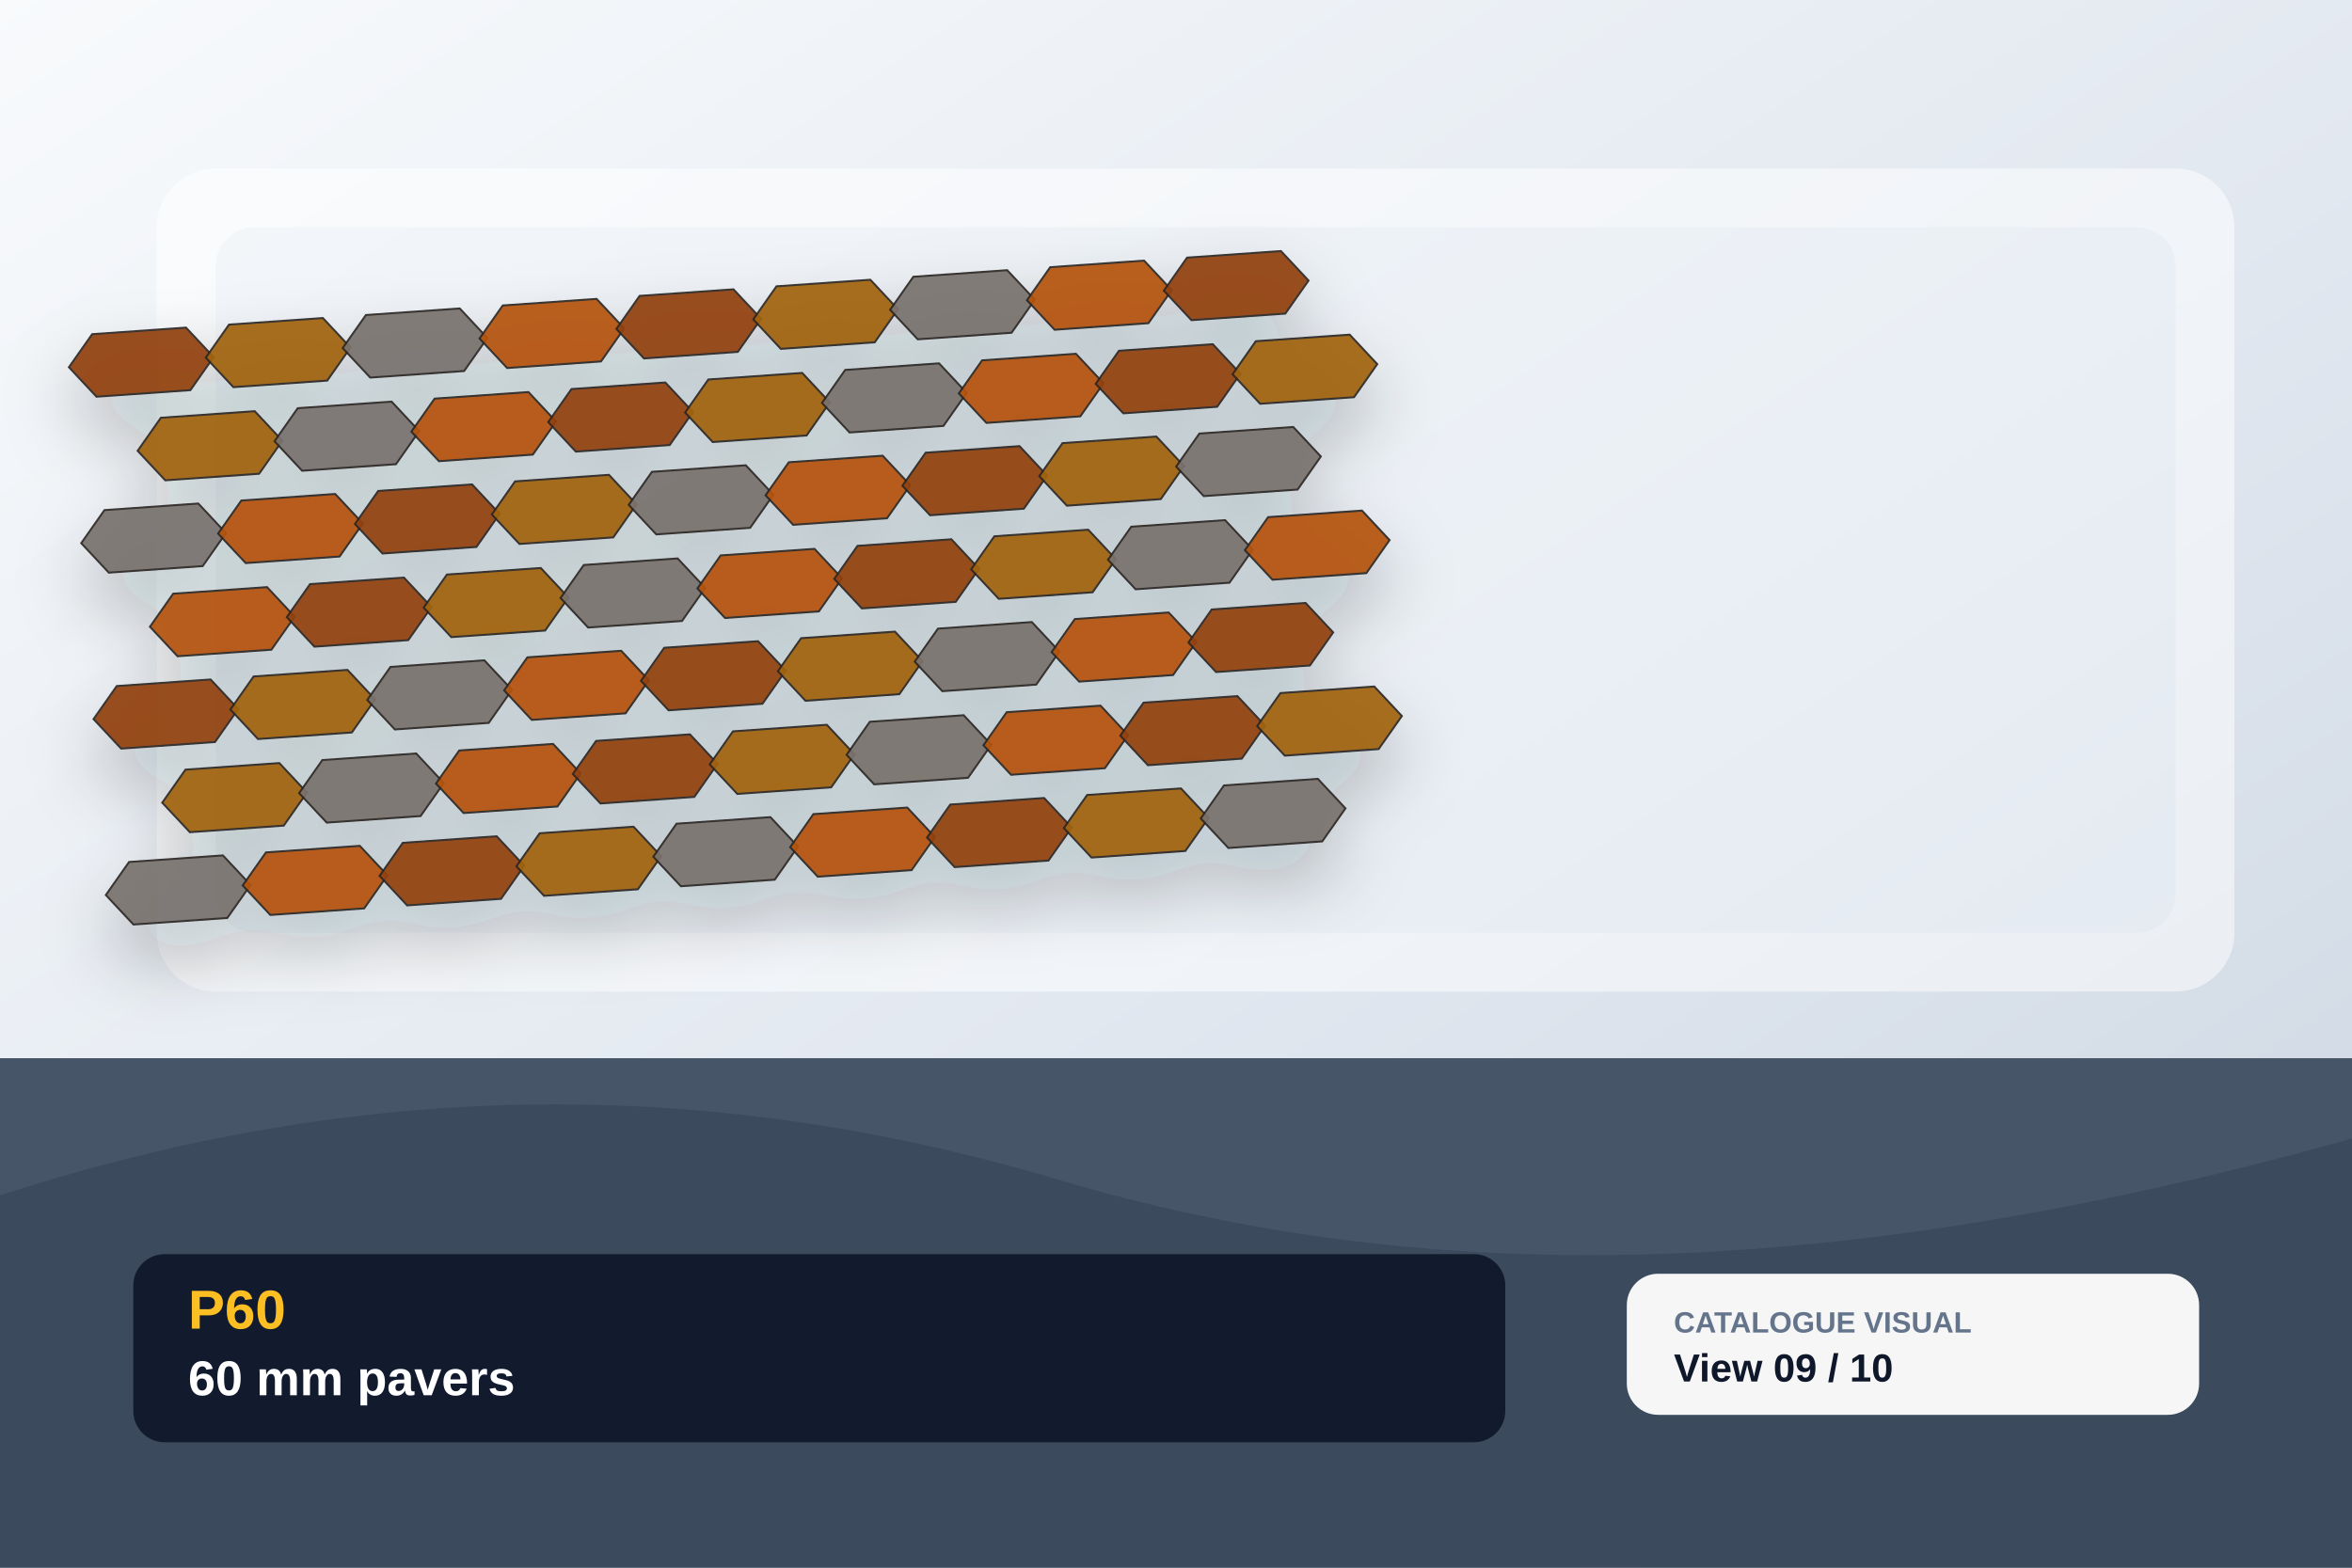
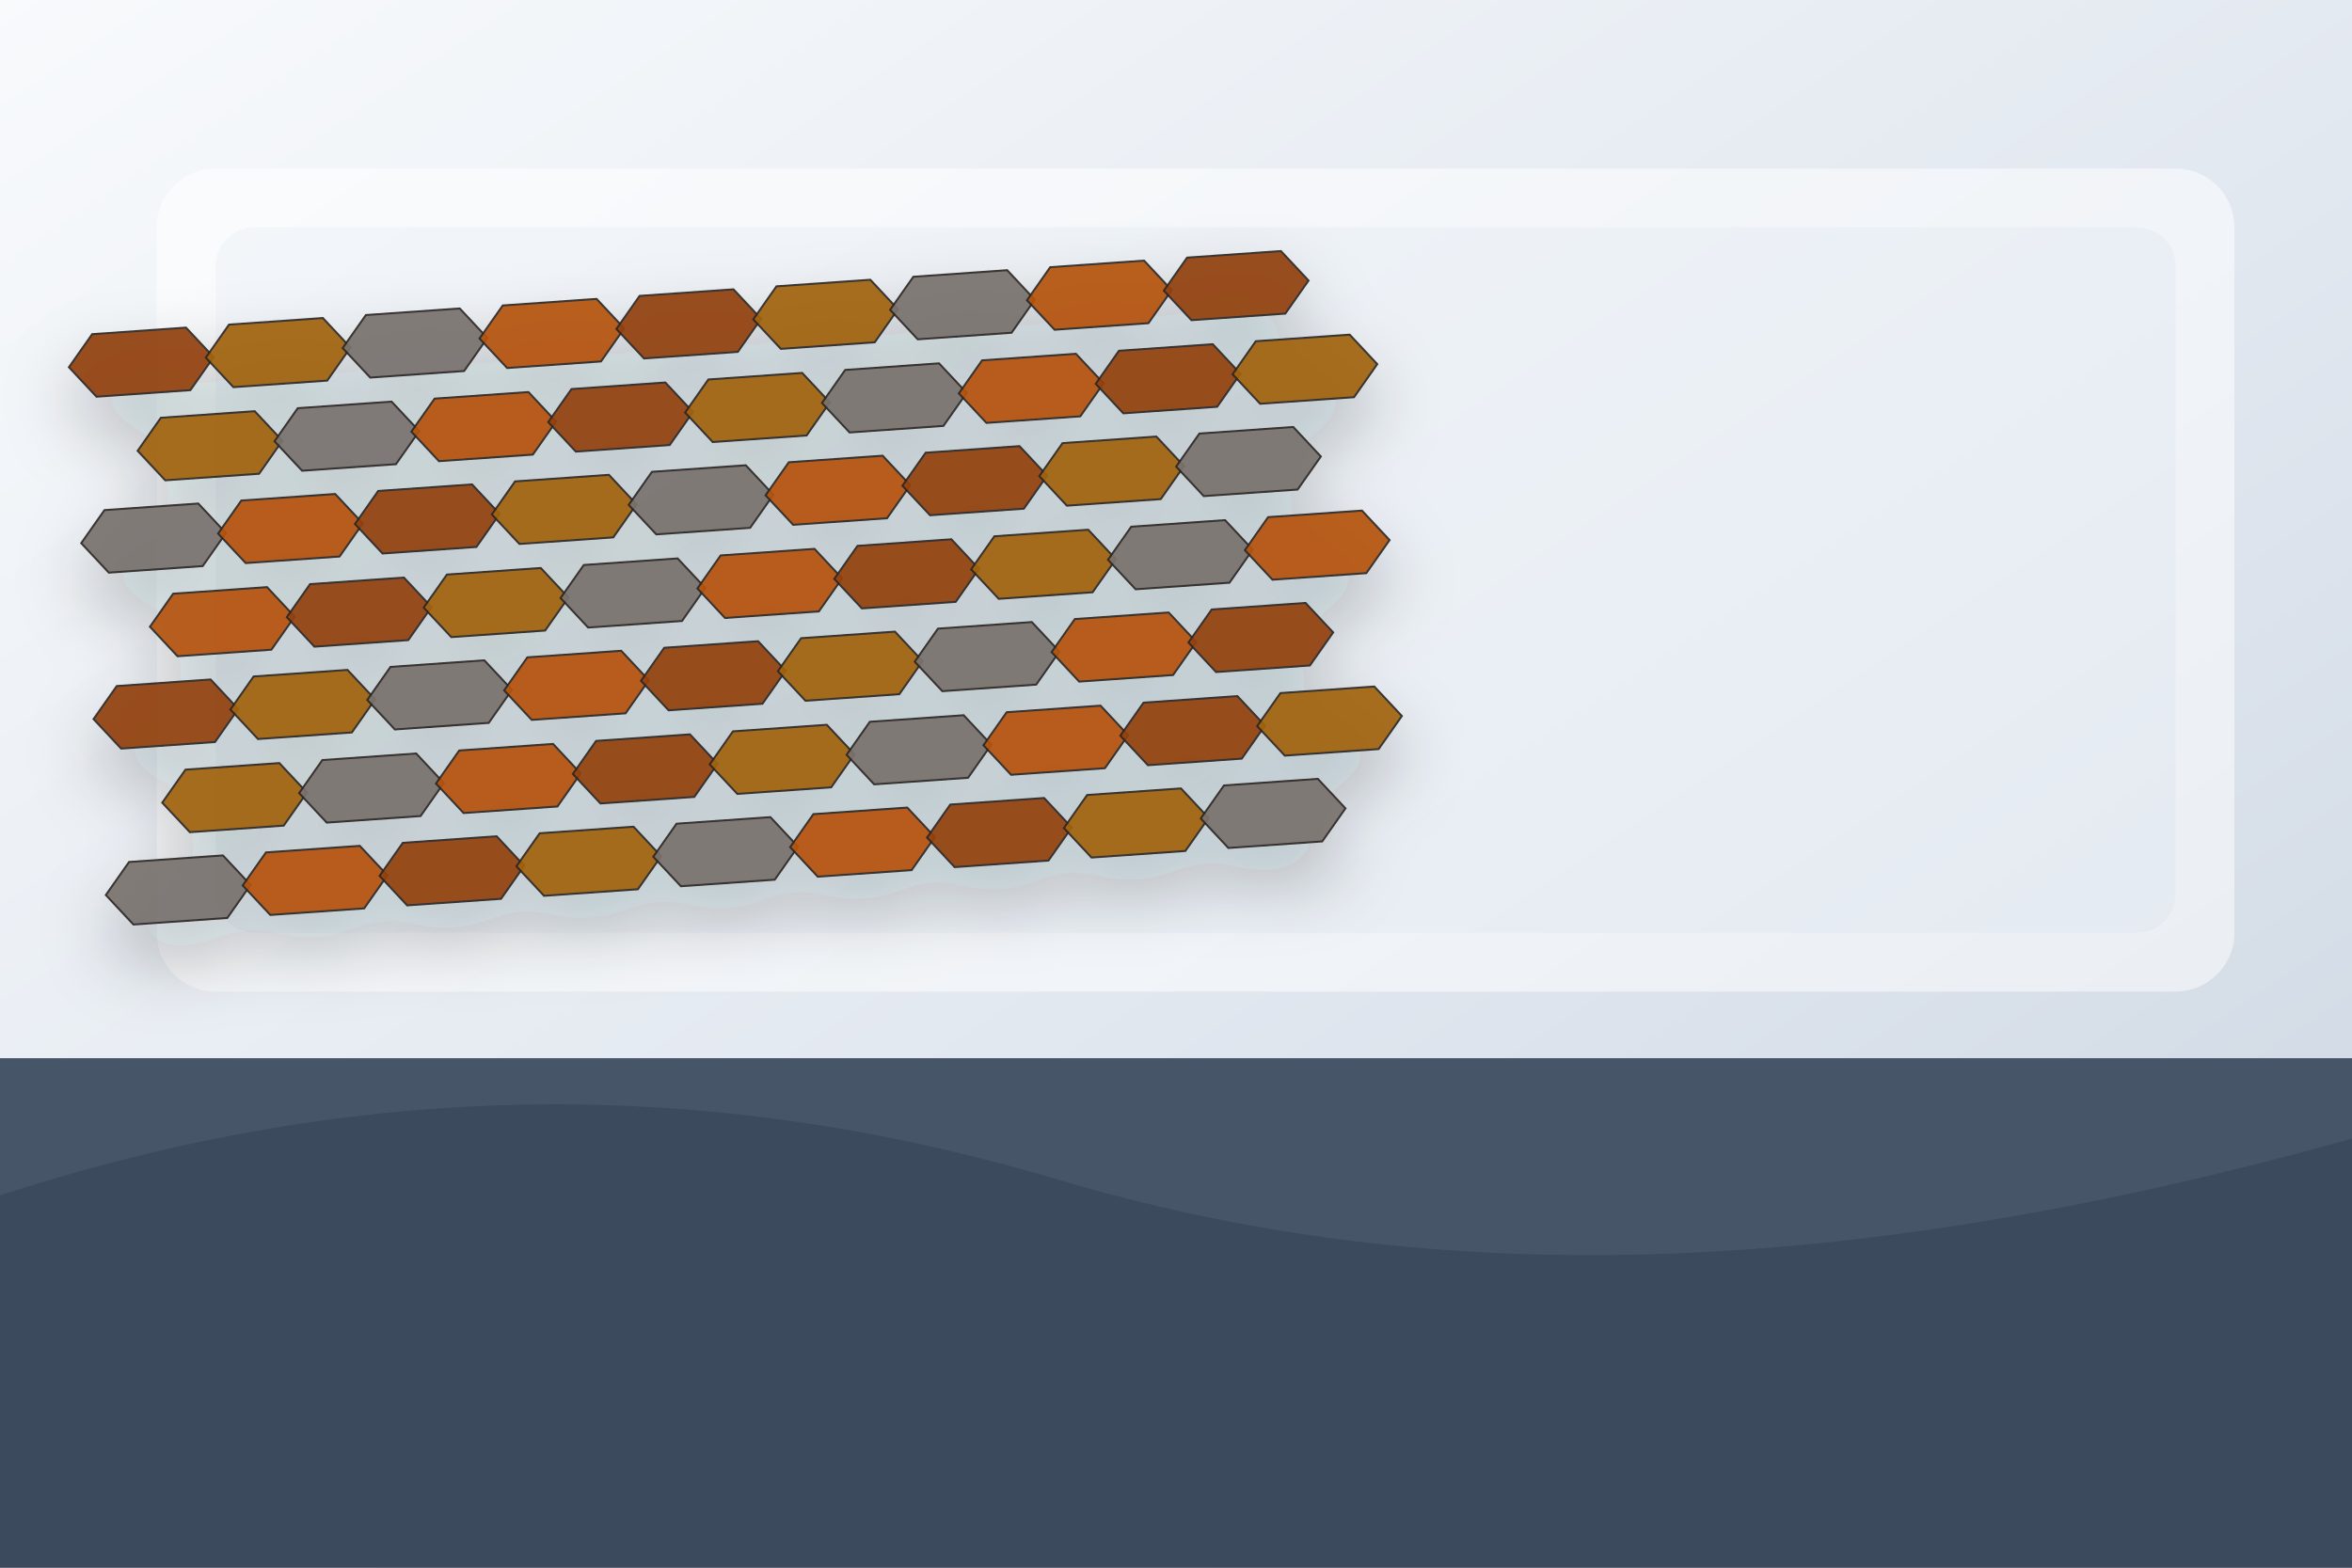
- <svg xmlns="http://www.w3.org/2000/svg" width="1200" height="800" viewBox="0 0 1200 800" role="img" aria-label="60 mm pavers - catalogue view 9">
+ <svg xmlns="http://www.w3.org/2000/svg" width="1200" height="800" viewBox="0 0 1200 800" role="img" aria-label="Product catalogue visual 9">
  <defs>
    <linearGradient id="sky" x1="0" x2="1" y1="0" y2="1">
      <stop offset="0%" stop-color="#f8fafc" />
      <stop offset="55%" stop-color="#e2e8f0" />
      <stop offset="100%" stop-color="#cbd5e1" />
    </linearGradient>
    <linearGradient id="face" x1="0" x2="1" y1="0" y2="1">
      <stop offset="0%" stop-color="#d6a56a" />
      <stop offset="55%" stop-color="#8b5e3c" />
      <stop offset="100%" stop-color="#334155" />
    </linearGradient>
    <filter id="shadow" x="-20%" y="-20%" width="140%" height="140%">
      <feDropShadow dx="0" dy="18" stdDeviation="18" flood-color="#0f172a" flood-opacity=".28" />
    </filter>
  </defs>
  <rect width="1200" height="800" fill="url(#sky)" />
  <rect y="540" width="1200" height="260" fill="#475569" />
  <path d="M0 610c185-60 362-61 540-8s385 56 660-21v219H0z" fill="#334155" opacity=".55" />
  <g opacity=".5">
    <rect x="80" y="86" width="1060" height="420" rx="30" fill="#ffffff" />
    <rect x="110" y="116" width="1000" height="360" rx="20" fill="#f1f5f9" />
  </g>
  <g filter="url(#shadow)">
    <g transform="translate(58,145) rotate(-4 360 170)">
      <path d="M0 0h48l13 16-13 16h-48l-13-16z" fill="#92400e" stroke="#292524" stroke-width="1" opacity=".92" />
      <path d="M70 0h48l13 16-13 16h-48l-13-16z" fill="#a16207" stroke="#292524" stroke-width="1" opacity=".92" />
      <path d="M140 0h48l13 16-13 16h-48l-13-16z" fill="#78716c" stroke="#292524" stroke-width="1" opacity=".92" />
      <path d="M210 0h48l13 16-13 16h-48l-13-16z" fill="#b45309" stroke="#292524" stroke-width="1" opacity=".92" />
      <path d="M280 0h48l13 16-13 16h-48l-13-16z" fill="#92400e" stroke="#292524" stroke-width="1" opacity=".92" />
      <path d="M350 0h48l13 16-13 16h-48l-13-16z" fill="#a16207" stroke="#292524" stroke-width="1" opacity=".92" />
      <path d="M420 0h48l13 16-13 16h-48l-13-16z" fill="#78716c" stroke="#292524" stroke-width="1" opacity=".92" />
      <path d="M490 0h48l13 16-13 16h-48l-13-16z" fill="#b45309" stroke="#292524" stroke-width="1" opacity=".92" />
      <path d="M560 0h48l13 16-13 16h-48l-13-16z" fill="#92400e" stroke="#292524" stroke-width="1" opacity=".92" />
      <path d="M32 45h48l13 16-13 16h-48l-13-16z" fill="#a16207" stroke="#292524" stroke-width="1" opacity=".92" />
      <path d="M102 45h48l13 16-13 16h-48l-13-16z" fill="#78716c" stroke="#292524" stroke-width="1" opacity=".92" />
      <path d="M172 45h48l13 16-13 16h-48l-13-16z" fill="#b45309" stroke="#292524" stroke-width="1" opacity=".92" />
      <path d="M242 45h48l13 16-13 16h-48l-13-16z" fill="#92400e" stroke="#292524" stroke-width="1" opacity=".92" />
      <path d="M312 45h48l13 16-13 16h-48l-13-16z" fill="#a16207" stroke="#292524" stroke-width="1" opacity=".92" />
      <path d="M382 45h48l13 16-13 16h-48l-13-16z" fill="#78716c" stroke="#292524" stroke-width="1" opacity=".92" />
      <path d="M452 45h48l13 16-13 16h-48l-13-16z" fill="#b45309" stroke="#292524" stroke-width="1" opacity=".92" />
      <path d="M522 45h48l13 16-13 16h-48l-13-16z" fill="#92400e" stroke="#292524" stroke-width="1" opacity=".92" />
      <path d="M592 45h48l13 16-13 16h-48l-13-16z" fill="#a16207" stroke="#292524" stroke-width="1" opacity=".92" />
      <path d="M0 90h48l13 16-13 16h-48l-13-16z" fill="#78716c" stroke="#292524" stroke-width="1" opacity=".92" />
      <path d="M70 90h48l13 16-13 16h-48l-13-16z" fill="#b45309" stroke="#292524" stroke-width="1" opacity=".92" />
      <path d="M140 90h48l13 16-13 16h-48l-13-16z" fill="#92400e" stroke="#292524" stroke-width="1" opacity=".92" />
      <path d="M210 90h48l13 16-13 16h-48l-13-16z" fill="#a16207" stroke="#292524" stroke-width="1" opacity=".92" />
      <path d="M280 90h48l13 16-13 16h-48l-13-16z" fill="#78716c" stroke="#292524" stroke-width="1" opacity=".92" />
      <path d="M350 90h48l13 16-13 16h-48l-13-16z" fill="#b45309" stroke="#292524" stroke-width="1" opacity=".92" />
      <path d="M420 90h48l13 16-13 16h-48l-13-16z" fill="#92400e" stroke="#292524" stroke-width="1" opacity=".92" />
      <path d="M490 90h48l13 16-13 16h-48l-13-16z" fill="#a16207" stroke="#292524" stroke-width="1" opacity=".92" />
      <path d="M560 90h48l13 16-13 16h-48l-13-16z" fill="#78716c" stroke="#292524" stroke-width="1" opacity=".92" />
      <path d="M32 135h48l13 16-13 16h-48l-13-16z" fill="#b45309" stroke="#292524" stroke-width="1" opacity=".92" />
      <path d="M102 135h48l13 16-13 16h-48l-13-16z" fill="#92400e" stroke="#292524" stroke-width="1" opacity=".92" />
      <path d="M172 135h48l13 16-13 16h-48l-13-16z" fill="#a16207" stroke="#292524" stroke-width="1" opacity=".92" />
      <path d="M242 135h48l13 16-13 16h-48l-13-16z" fill="#78716c" stroke="#292524" stroke-width="1" opacity=".92" />
      <path d="M312 135h48l13 16-13 16h-48l-13-16z" fill="#b45309" stroke="#292524" stroke-width="1" opacity=".92" />
      <path d="M382 135h48l13 16-13 16h-48l-13-16z" fill="#92400e" stroke="#292524" stroke-width="1" opacity=".92" />
      <path d="M452 135h48l13 16-13 16h-48l-13-16z" fill="#a16207" stroke="#292524" stroke-width="1" opacity=".92" />
      <path d="M522 135h48l13 16-13 16h-48l-13-16z" fill="#78716c" stroke="#292524" stroke-width="1" opacity=".92" />
      <path d="M592 135h48l13 16-13 16h-48l-13-16z" fill="#b45309" stroke="#292524" stroke-width="1" opacity=".92" />
      <path d="M0 180h48l13 16-13 16h-48l-13-16z" fill="#92400e" stroke="#292524" stroke-width="1" opacity=".92" />
      <path d="M70 180h48l13 16-13 16h-48l-13-16z" fill="#a16207" stroke="#292524" stroke-width="1" opacity=".92" />
      <path d="M140 180h48l13 16-13 16h-48l-13-16z" fill="#78716c" stroke="#292524" stroke-width="1" opacity=".92" />
      <path d="M210 180h48l13 16-13 16h-48l-13-16z" fill="#b45309" stroke="#292524" stroke-width="1" opacity=".92" />
      <path d="M280 180h48l13 16-13 16h-48l-13-16z" fill="#92400e" stroke="#292524" stroke-width="1" opacity=".92" />
      <path d="M350 180h48l13 16-13 16h-48l-13-16z" fill="#a16207" stroke="#292524" stroke-width="1" opacity=".92" />
      <path d="M420 180h48l13 16-13 16h-48l-13-16z" fill="#78716c" stroke="#292524" stroke-width="1" opacity=".92" />
      <path d="M490 180h48l13 16-13 16h-48l-13-16z" fill="#b45309" stroke="#292524" stroke-width="1" opacity=".92" />
      <path d="M560 180h48l13 16-13 16h-48l-13-16z" fill="#92400e" stroke="#292524" stroke-width="1" opacity=".92" />
      <path d="M32 225h48l13 16-13 16h-48l-13-16z" fill="#a16207" stroke="#292524" stroke-width="1" opacity=".92" />
      <path d="M102 225h48l13 16-13 16h-48l-13-16z" fill="#78716c" stroke="#292524" stroke-width="1" opacity=".92" />
      <path d="M172 225h48l13 16-13 16h-48l-13-16z" fill="#b45309" stroke="#292524" stroke-width="1" opacity=".92" />
      <path d="M242 225h48l13 16-13 16h-48l-13-16z" fill="#92400e" stroke="#292524" stroke-width="1" opacity=".92" />
      <path d="M312 225h48l13 16-13 16h-48l-13-16z" fill="#a16207" stroke="#292524" stroke-width="1" opacity=".92" />
      <path d="M382 225h48l13 16-13 16h-48l-13-16z" fill="#78716c" stroke="#292524" stroke-width="1" opacity=".92" />
      <path d="M452 225h48l13 16-13 16h-48l-13-16z" fill="#b45309" stroke="#292524" stroke-width="1" opacity=".92" />
      <path d="M522 225h48l13 16-13 16h-48l-13-16z" fill="#92400e" stroke="#292524" stroke-width="1" opacity=".92" />
      <path d="M592 225h48l13 16-13 16h-48l-13-16z" fill="#a16207" stroke="#292524" stroke-width="1" opacity=".92" />
      <path d="M0 270h48l13 16-13 16h-48l-13-16z" fill="#78716c" stroke="#292524" stroke-width="1" opacity=".92" />
      <path d="M70 270h48l13 16-13 16h-48l-13-16z" fill="#b45309" stroke="#292524" stroke-width="1" opacity=".92" />
      <path d="M140 270h48l13 16-13 16h-48l-13-16z" fill="#92400e" stroke="#292524" stroke-width="1" opacity=".92" />
      <path d="M210 270h48l13 16-13 16h-48l-13-16z" fill="#a16207" stroke="#292524" stroke-width="1" opacity=".92" />
      <path d="M280 270h48l13 16-13 16h-48l-13-16z" fill="#78716c" stroke="#292524" stroke-width="1" opacity=".92" />
      <path d="M350 270h48l13 16-13 16h-48l-13-16z" fill="#b45309" stroke="#292524" stroke-width="1" opacity=".92" />
      <path d="M420 270h48l13 16-13 16h-48l-13-16z" fill="#92400e" stroke="#292524" stroke-width="1" opacity=".92" />
      <path d="M490 270h48l13 16-13 16h-48l-13-16z" fill="#a16207" stroke="#292524" stroke-width="1" opacity=".92" />
      <path d="M560 270h48l13 16-13 16h-48l-13-16z" fill="#78716c" stroke="#292524" stroke-width="1" opacity=".92" />
    </g>
  </g>
-   <g transform="translate(68,640)">
-     <rect width="700" height="96" rx="16" fill="#0f172a" opacity=".94" />
-     <text x="28" y="38" font-family="Arial, sans-serif" font-size="28" font-weight="800" fill="#fbbf24">P60</text>
-     <text x="28" y="72" font-family="Arial, sans-serif" font-size="25" font-weight="800" fill="#ffffff">60 mm pavers</text>
-   </g>
-   <g transform="translate(830,650)">
-     <rect width="292" height="72" rx="16" fill="#ffffff" opacity=".95" />
-     <text x="24" y="30" font-family="Arial, sans-serif" font-size="15" font-weight="800" fill="#64748b">CATALOGUE VISUAL</text>
-     <text x="24" y="55" font-family="Arial, sans-serif" font-size="20" font-weight="900" fill="#0f172a">View 09 / 10</text>
-   </g>
</svg>
